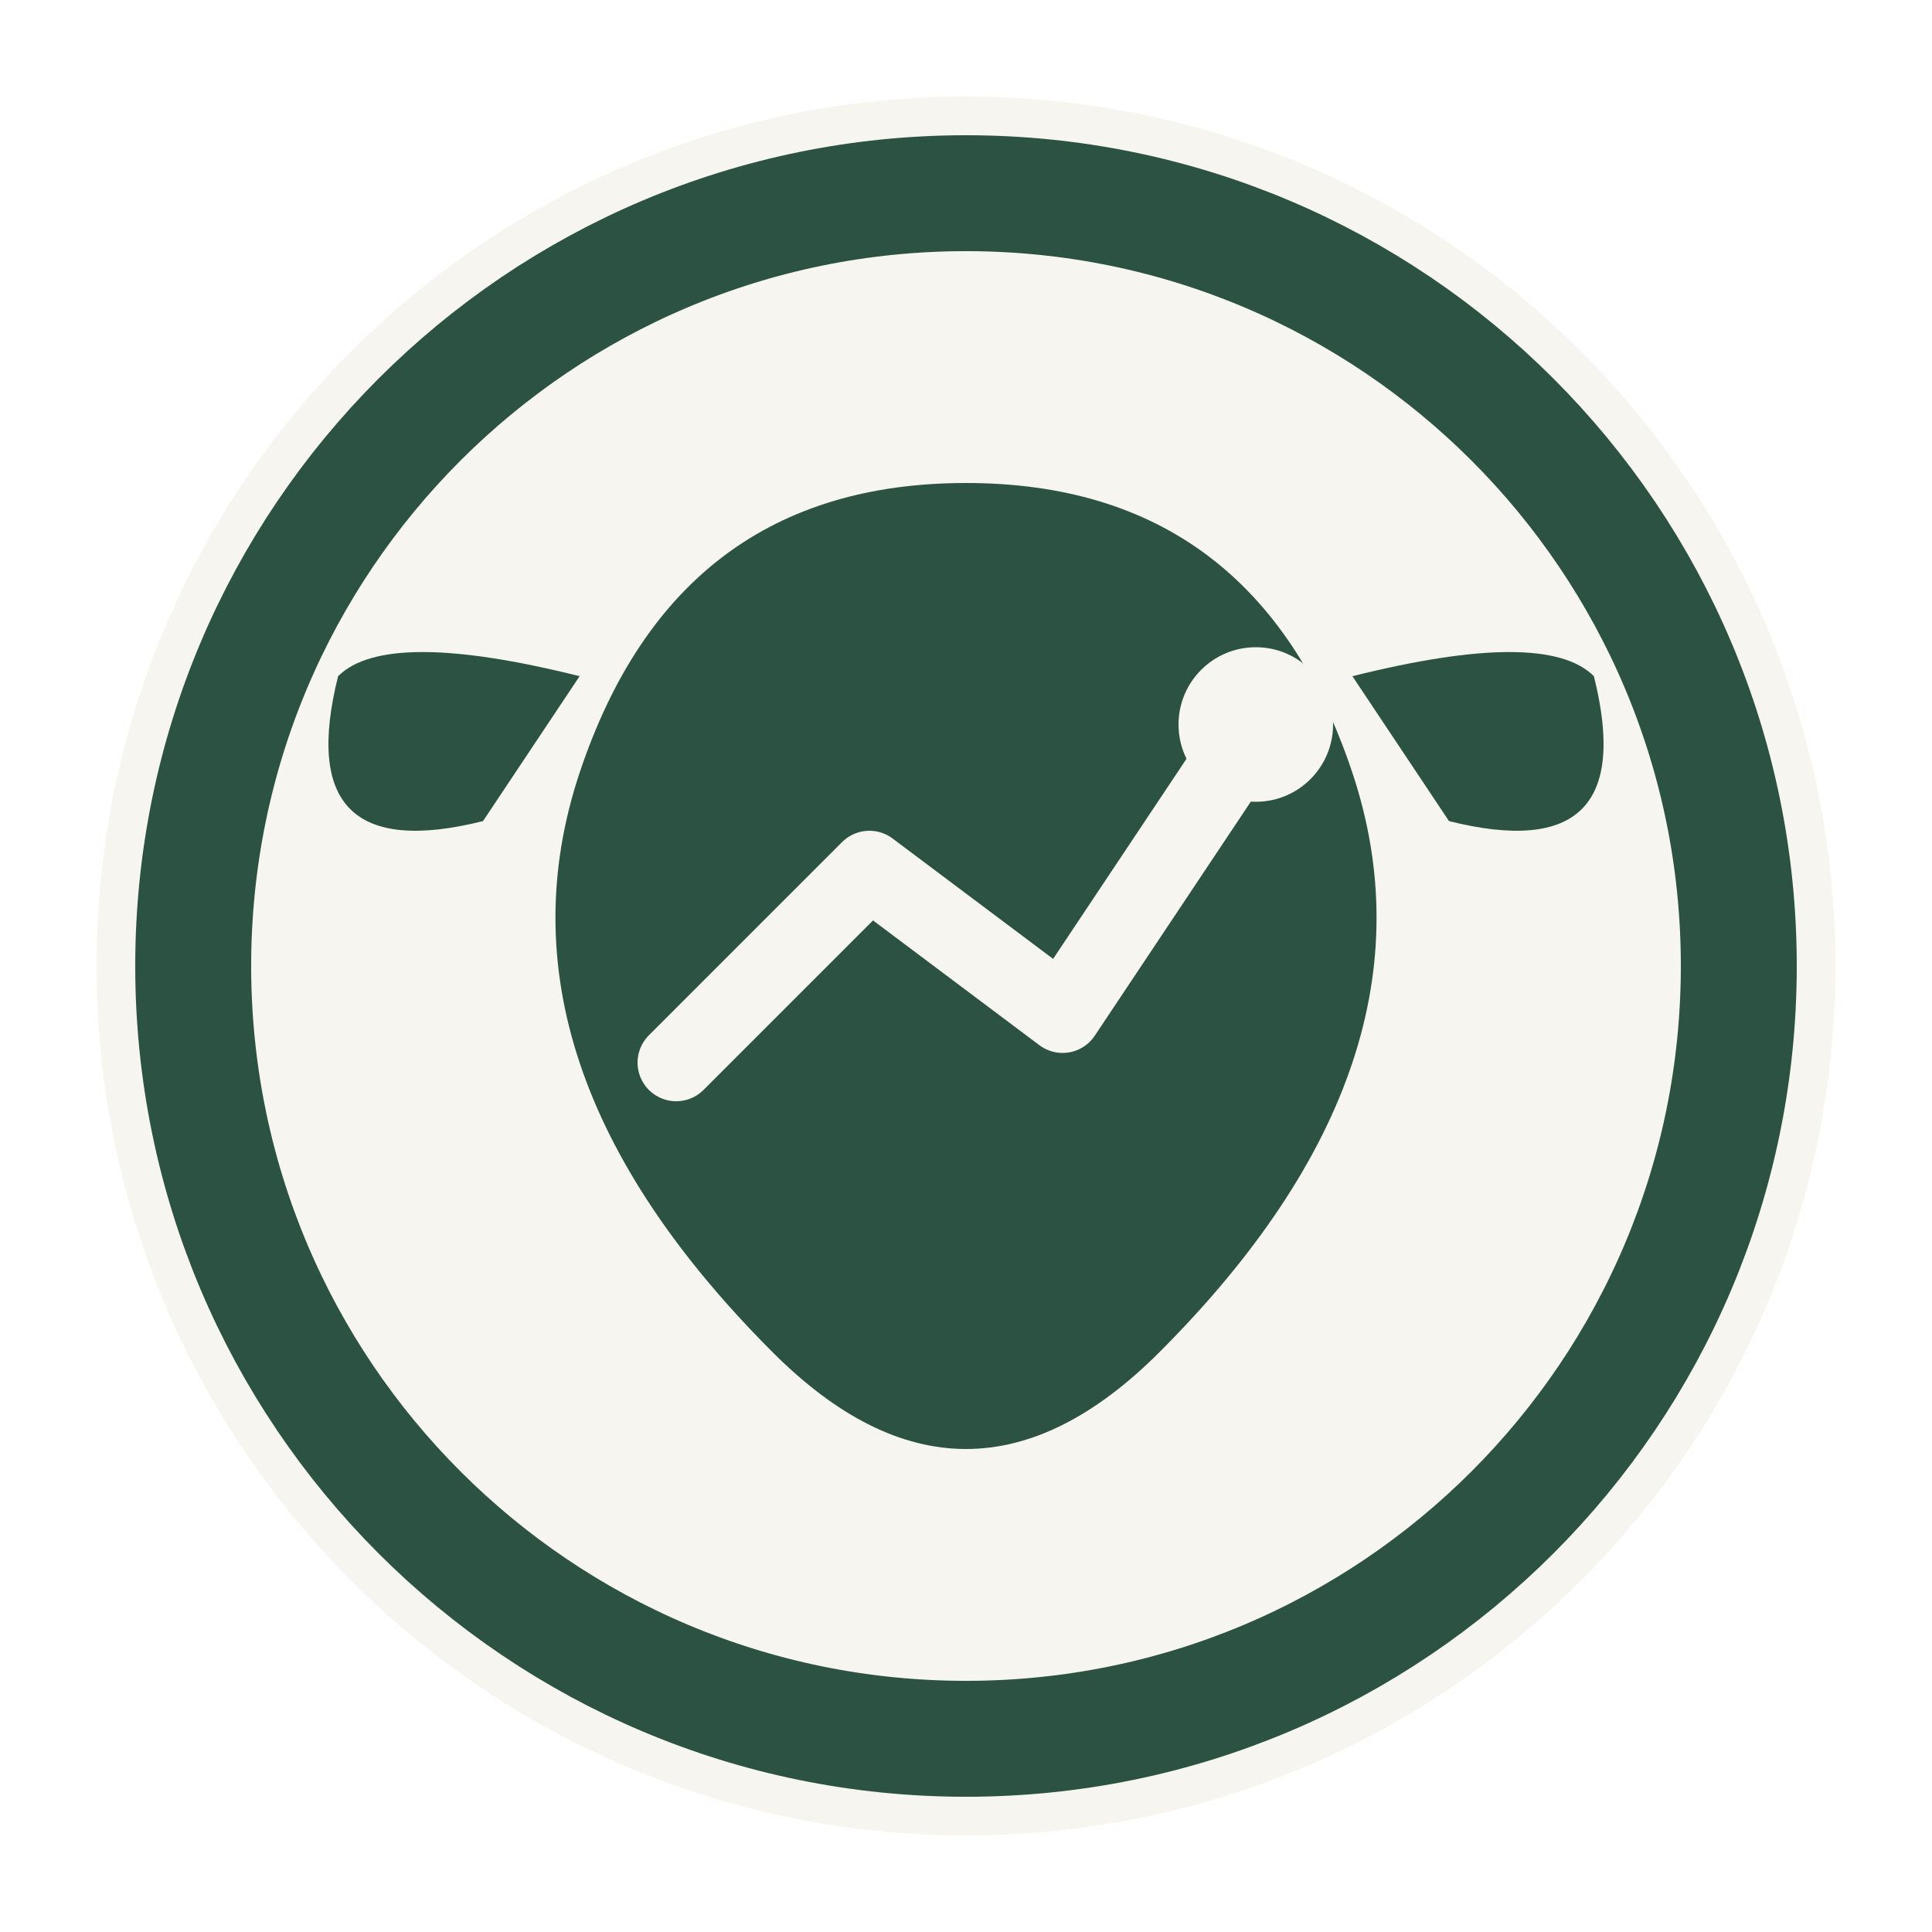
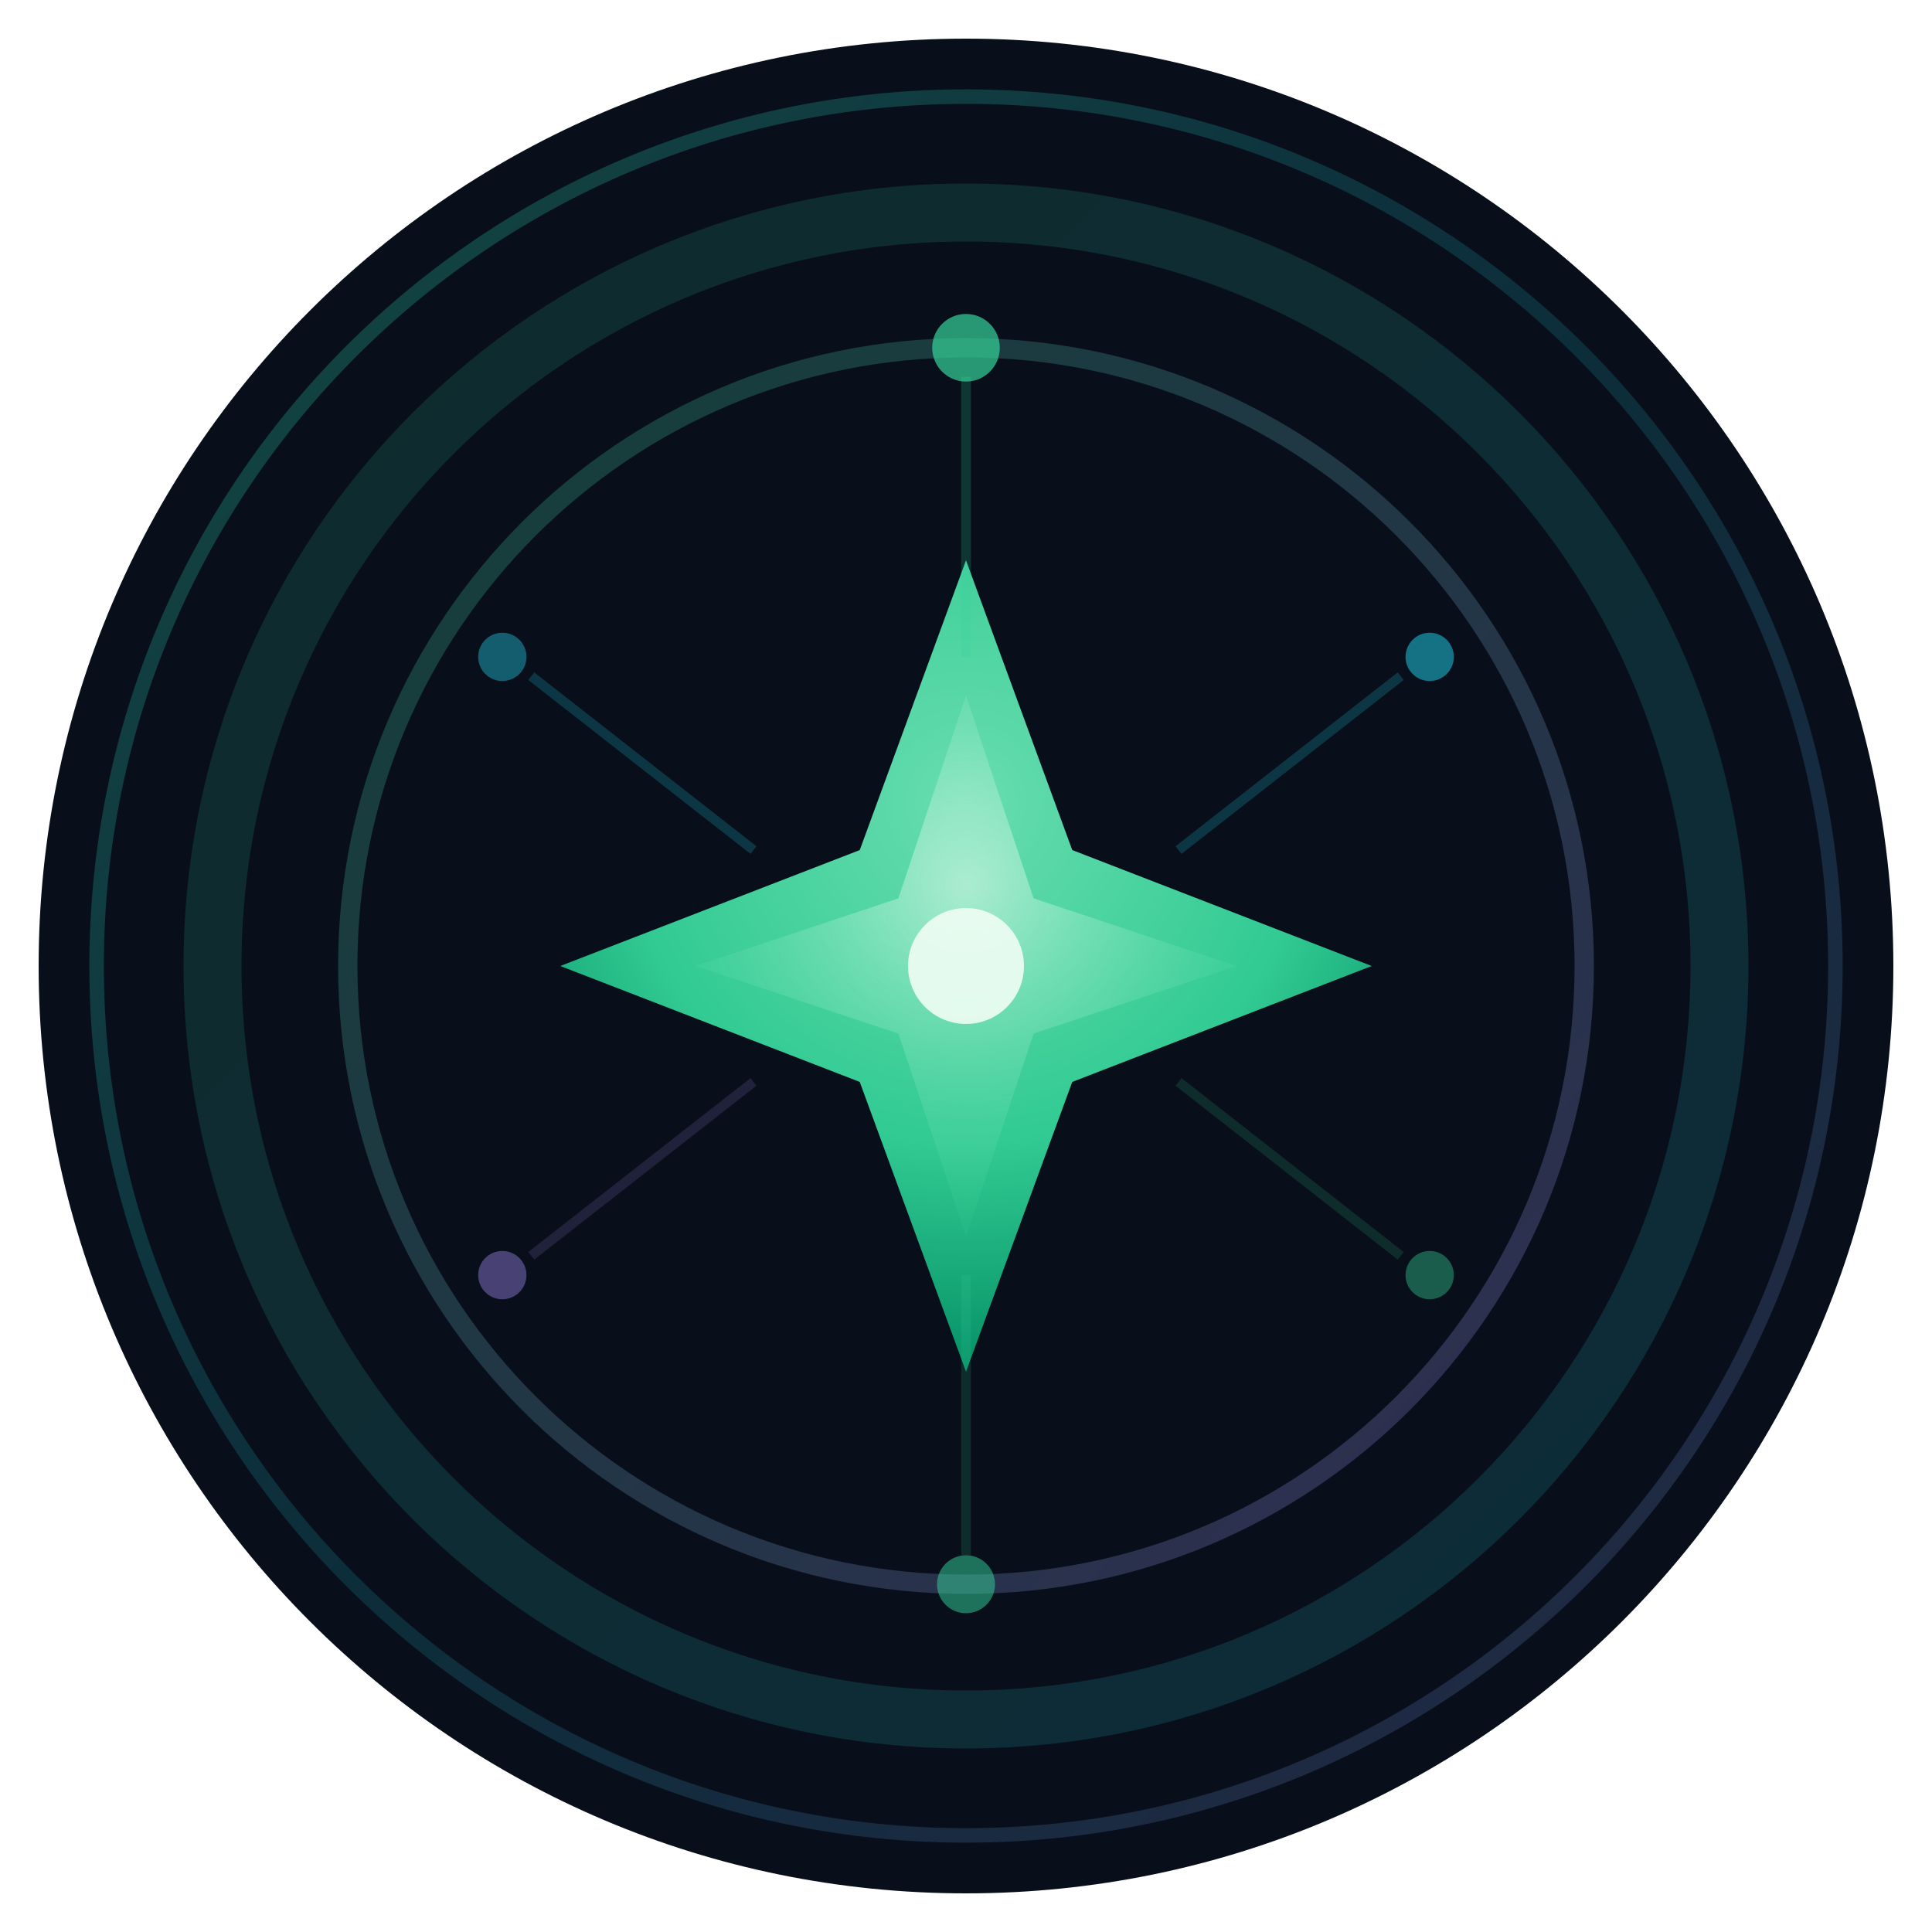
<svg xmlns="http://www.w3.org/2000/svg" viewBox="0 0 200 200" fill="none">
-   <circle cx="100" cy="100" r="90" fill="#F7F5F0" />
-   <circle cx="100" cy="100" r="80" stroke="#2B5242" stroke-width="12" />
-   <path d="M 60,80 Q 50,110 80,140 Q 100,160 120,140 Q 150,110 140,80 Q 130,50 100,50 Q 70,50 60,80 Z" fill="#2B5242" />
-   <path d="M 50,85 Q 30,90 35,70 Q 40,65 60,70 Z" fill="#2B5242" />
-   <path d="M 150,85 Q 170,90 165,70 Q 160,65 140,70 Z" fill="#2B5242" />
-   <polyline points="70,110 90,90 110,105 130,75" stroke="#F7F5F0" stroke-width="8" stroke-linecap="round" stroke-linejoin="round" />
-   <circle cx="130" cy="75" r="8" fill="#F7F5F0" />
+   <circle cx="100" cy="100" r="96" fill="#080f1a" />
+   <circle cx="100" cy="100" r="90" stroke="url(#ring-grad)" stroke-width="1.5" opacity="0.5" />
+   <circle cx="100" cy="100" r="78" stroke="url(#outer-grad)" stroke-width="6" opacity="0.15" />
+   <circle cx="100" cy="100" r="64" stroke="url(#mid-grad)" stroke-width="2" opacity="0.25" />
+   <path d="M100 58 L111 88 L142 100 L111 112 L100 142 L89 112 L58 100 L89 88 Z" fill="url(#spark-grad)" opacity="0.95" />
+   <path d="M100 72 L107 93 L128 100 L107 107 L100 128 L93 107 L72 100 L93 93 Z" fill="url(#inner-spark)" opacity="0.6" />
+   <circle cx="100" cy="100" r="6" fill="#f0fdf4" opacity="0.9" />
+   <circle cx="100" cy="36" r="3.5" fill="#34d399" opacity="0.7" />
+   <circle cx="148" cy="68" r="2.5" fill="#22d3ee" opacity="0.5" />
+   <circle cx="148" cy="132" r="2.5" fill="#34d399" opacity="0.4" />
+   <circle cx="100" cy="164" r="3" fill="#34d399" opacity="0.5" />
+   <circle cx="52" cy="132" r="2.5" fill="#a78bfa" opacity="0.4" />
+   <circle cx="52" cy="68" r="2.5" fill="#22d3ee" opacity="0.4" />
+   <line x1="100" y1="39" x2="100" y2="68" stroke="#34d399" stroke-width="1" opacity="0.2" />
+   <line x1="145" y1="70" x2="122" y2="88" stroke="#22d3ee" stroke-width="1" opacity="0.2" />
+   <line x1="145" y1="130" x2="122" y2="112" stroke="#34d399" stroke-width="1" opacity="0.15" />
+   <line x1="100" y1="161" x2="100" y2="132" stroke="#34d399" stroke-width="1" opacity="0.15" />
+   <line x1="55" y1="130" x2="78" y2="112" stroke="#a78bfa" stroke-width="1" opacity="0.15" />
+   <line x1="55" y1="70" x2="78" y2="88" stroke="#22d3ee" stroke-width="1" opacity="0.2" />
+   <defs>
+     <radialGradient id="spark-grad" cx="50%" cy="30%" r="70%">
+       <stop offset="0%" stop-color="#6ee7b7" />
+       <stop offset="60%" stop-color="#34d399" />
+       <stop offset="100%" stop-color="#059669" />
+     </radialGradient>
+     <radialGradient id="inner-spark" cx="50%" cy="35%" r="65%">
+       <stop offset="0%" stop-color="#f0fdf4" stop-opacity="0.9" />
+       <stop offset="100%" stop-color="#34d399" stop-opacity="0.2" />
+     </radialGradient>
+     <linearGradient id="ring-grad" x1="0%" y1="0%" x2="100%" y2="100%">
+       <stop offset="0%" stop-color="#34d399" stop-opacity="0.6" />
+       <stop offset="50%" stop-color="#22d3ee" stop-opacity="0.3" />
+       <stop offset="100%" stop-color="#a78bfa" stop-opacity="0.4" />
+     </linearGradient>
+     <linearGradient id="outer-grad" x1="0%" y1="0%" x2="100%" y2="100%">
+       <stop offset="0%" stop-color="#34d399" />
+       <stop offset="100%" stop-color="#22d3ee" />
+     </linearGradient>
+     <linearGradient id="mid-grad" x1="0%" y1="0%" x2="100%" y2="100%">
+       <stop offset="0%" stop-color="#34d399" />
+       <stop offset="100%" stop-color="#a78bfa" />
+     </linearGradient>
+   </defs>
</svg>
